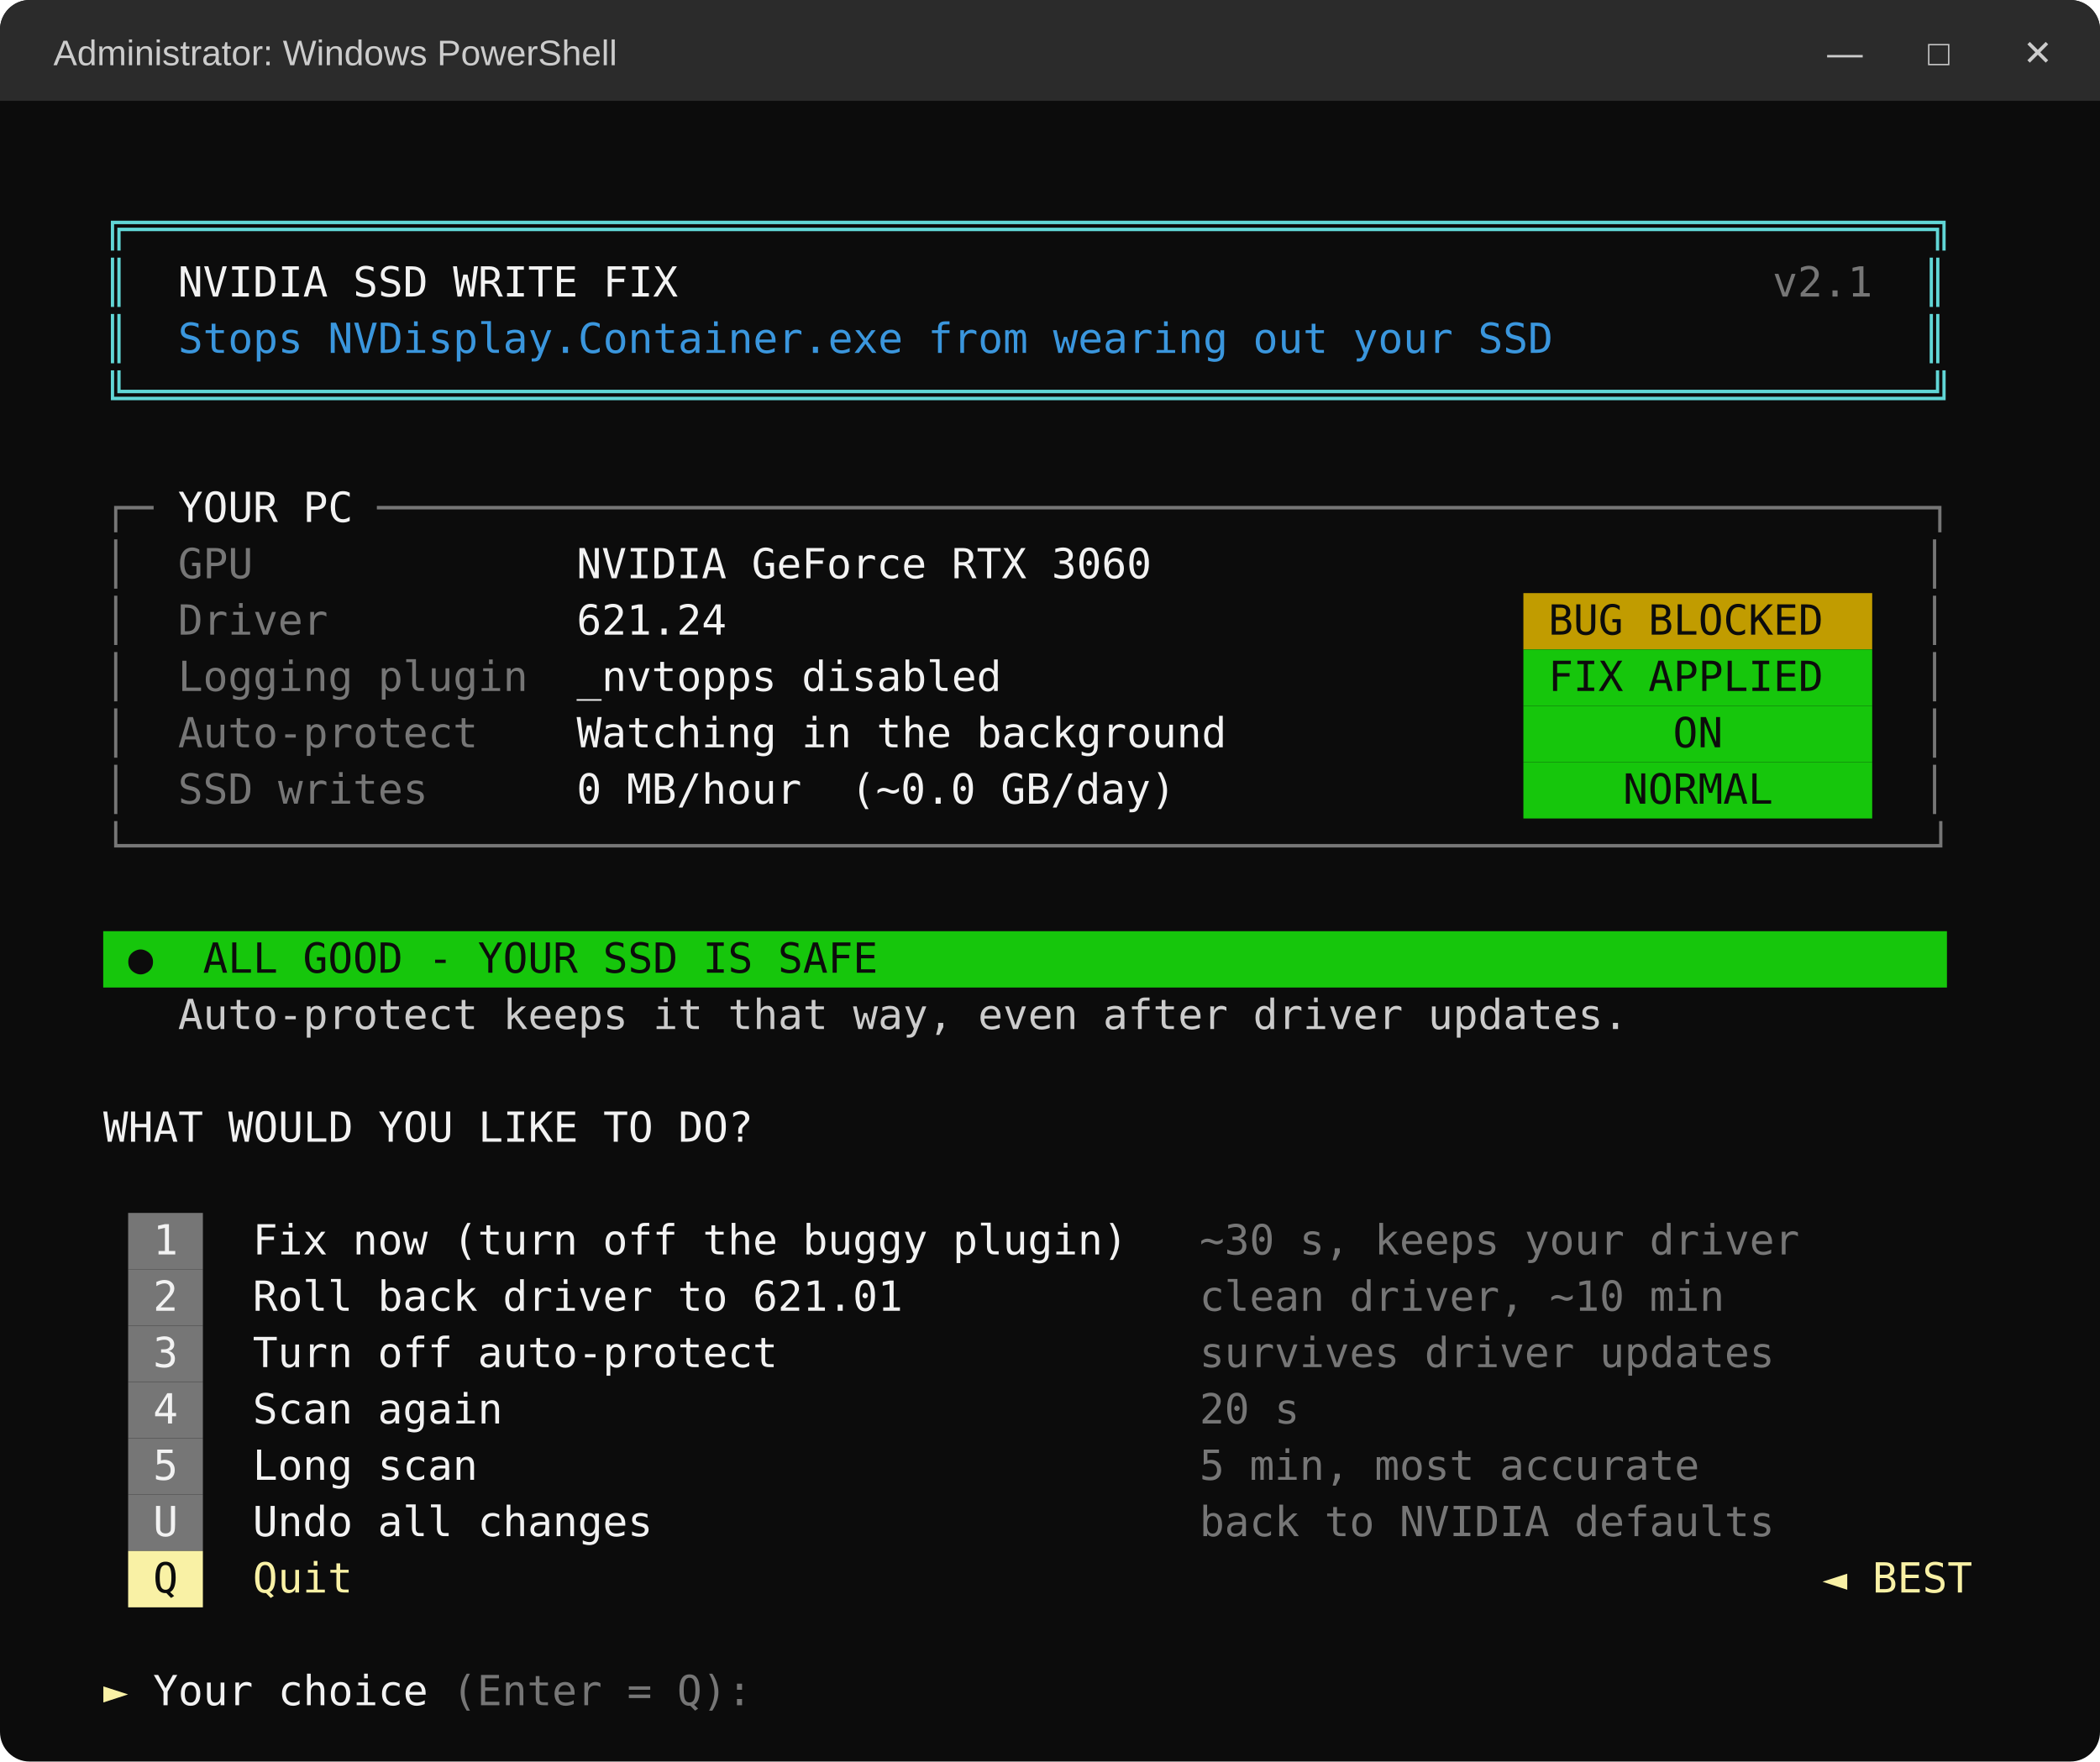
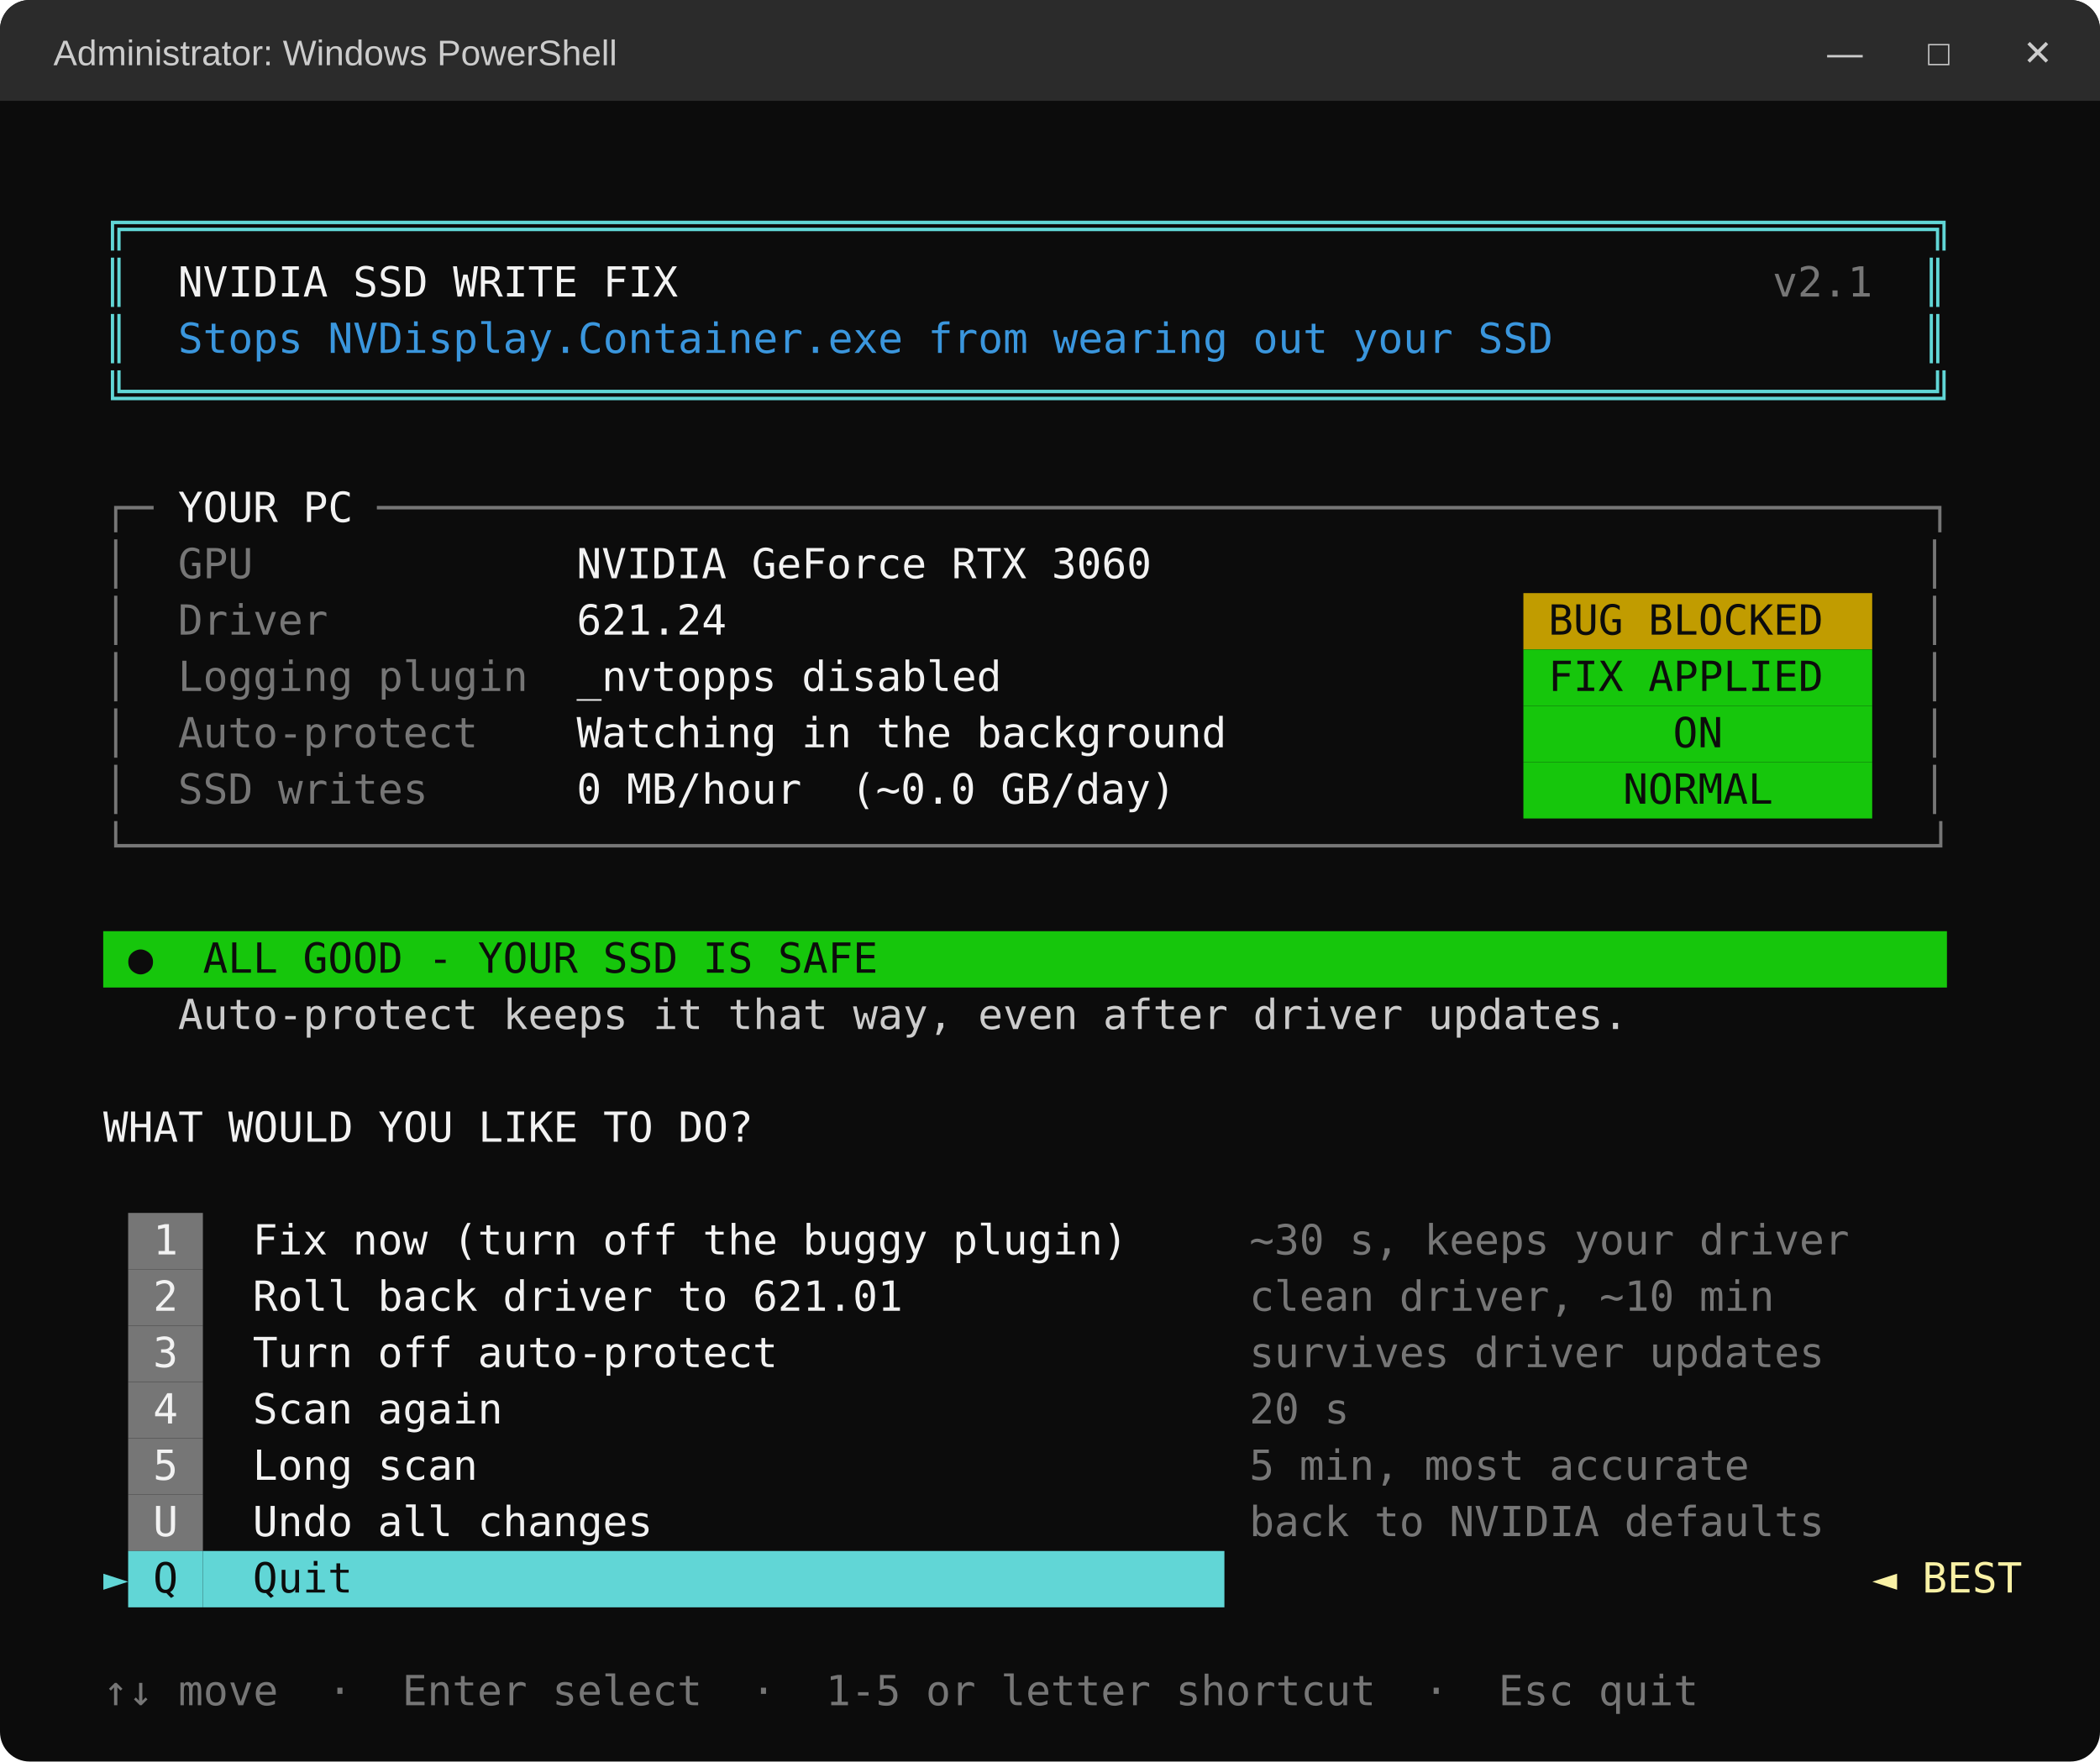
<svg xmlns="http://www.w3.org/2000/svg" width="708" height="594" viewBox="0 0 708 594">
  <rect width="708" height="594" rx="10" fill="#0C0C0C" />
  <path d="M0 10a10 10 0 0 1 10-10h688a10 10 0 0 1 10 10v24h-708 z" fill="#2B2B2B" />
  <g font-family="Segoe UI, Arial, sans-serif" font-size="12" fill="#CCCCCC">
    <text x="18" y="22">Administrator: Windows PowerShell</text>
    <text x="616" y="22">—</text>
    <text x="650" y="22">□</text>
    <text x="682" y="22">✕</text>
  </g>
  <g font-family="Cascadia Mono, Consolas, 'DejaVu Sans Mono', Menlo, monospace" font-size="14" xml:space="preserve">
    <text x="34.8" y="81" textLength="621.6" lengthAdjust="spacingAndGlyphs" fill="#61D6D6">╔════════════════════════════════════════════════════════════════════════╗</text>
    <text x="34.8" y="100" textLength="8.4" lengthAdjust="spacingAndGlyphs" fill="#61D6D6">║</text>
    <text x="60" y="100" textLength="168" lengthAdjust="spacingAndGlyphs" fill="#F2F2F2">NVIDIA SSD WRITE FIX</text>
    <text x="597.6" y="100" textLength="33.6" lengthAdjust="spacingAndGlyphs" fill="#767676">v2.1</text>
    <text x="648" y="100" textLength="8.4" lengthAdjust="spacingAndGlyphs" fill="#61D6D6">║</text>
    <text x="34.8" y="119" textLength="8.4" lengthAdjust="spacingAndGlyphs" fill="#61D6D6">║</text>
    <text x="60" y="119" textLength="462" lengthAdjust="spacingAndGlyphs" fill="#3A96DD">Stops NVDisplay.Container.exe from wearing out your SSD</text>
    <text x="648" y="119" textLength="8.4" lengthAdjust="spacingAndGlyphs" fill="#61D6D6">║</text>
    <text x="34.8" y="138" textLength="621.6" lengthAdjust="spacingAndGlyphs" fill="#61D6D6">╚════════════════════════════════════════════════════════════════════════╝</text>
    <text x="34.8" y="176" textLength="16.8" lengthAdjust="spacingAndGlyphs" fill="#767676">┌─</text>
    <text x="60" y="176" textLength="58.8" lengthAdjust="spacingAndGlyphs" fill="#F2F2F2">YOUR PC</text>
    <text x="127.2" y="176" textLength="529.2" lengthAdjust="spacingAndGlyphs" fill="#767676">──────────────────────────────────────────────────────────────┐</text>
    <text x="34.8" y="195" textLength="8.4" lengthAdjust="spacingAndGlyphs" fill="#767676">│</text>
    <text x="60" y="195" textLength="25.2" lengthAdjust="spacingAndGlyphs" fill="#767676">GPU</text>
    <text x="194.4" y="195" textLength="193.2" lengthAdjust="spacingAndGlyphs" fill="#F2F2F2">NVIDIA GeForce RTX 3060</text>
    <text x="648" y="195" textLength="8.4" lengthAdjust="spacingAndGlyphs" fill="#767676">│</text>
    <text x="34.8" y="214" textLength="8.4" lengthAdjust="spacingAndGlyphs" fill="#767676">│</text>
    <text x="60" y="214" textLength="50.4" lengthAdjust="spacingAndGlyphs" fill="#767676">Driver</text>
    <text x="194.4" y="214" textLength="50.4" lengthAdjust="spacingAndGlyphs" fill="#F2F2F2">621.24</text>
    <rect x="513.6" y="200" width="117.6" height="19" fill="#C19C00" />
    <text x="522" y="214" textLength="92.4" lengthAdjust="spacingAndGlyphs" fill="#0C0C0C">BUG BLOCKED</text>
    <text x="648" y="214" textLength="8.4" lengthAdjust="spacingAndGlyphs" fill="#767676">│</text>
    <text x="34.8" y="233" textLength="8.4" lengthAdjust="spacingAndGlyphs" fill="#767676">│</text>
    <text x="60" y="233" textLength="117.6" lengthAdjust="spacingAndGlyphs" fill="#767676">Logging plugin</text>
    <text x="194.4" y="233" textLength="142.8" lengthAdjust="spacingAndGlyphs" fill="#F2F2F2">_nvtopps disabled</text>
    <rect x="513.6" y="219" width="117.6" height="19" fill="#16C60C" />
    <text x="522" y="233" textLength="92.4" lengthAdjust="spacingAndGlyphs" fill="#0C0C0C">FIX APPLIED</text>
    <text x="648" y="233" textLength="8.4" lengthAdjust="spacingAndGlyphs" fill="#767676">│</text>
    <text x="34.8" y="252" textLength="8.4" lengthAdjust="spacingAndGlyphs" fill="#767676">│</text>
    <text x="60" y="252" textLength="100.8" lengthAdjust="spacingAndGlyphs" fill="#767676">Auto-protect</text>
    <text x="194.4" y="252" textLength="218.4" lengthAdjust="spacingAndGlyphs" fill="#F2F2F2">Watching in the background</text>
    <rect x="513.6" y="238" width="117.6" height="19" fill="#16C60C" />
    <text x="564" y="252" textLength="16.8" lengthAdjust="spacingAndGlyphs" fill="#0C0C0C">ON</text>
    <text x="648" y="252" textLength="8.4" lengthAdjust="spacingAndGlyphs" fill="#767676">│</text>
    <text x="34.8" y="271" textLength="8.4" lengthAdjust="spacingAndGlyphs" fill="#767676">│</text>
    <text x="60" y="271" textLength="84" lengthAdjust="spacingAndGlyphs" fill="#767676">SSD writes</text>
    <text x="194.4" y="271" textLength="75.6" lengthAdjust="spacingAndGlyphs" fill="#F2F2F2">0 MB/hour</text>
    <text x="286.8" y="271" textLength="109.2" lengthAdjust="spacingAndGlyphs" fill="#F2F2F2">(~0.0 GB/day)</text>
    <rect x="513.6" y="257" width="117.6" height="19" fill="#16C60C" />
    <text x="547.2" y="271" textLength="50.4" lengthAdjust="spacingAndGlyphs" fill="#0C0C0C">NORMAL</text>
    <text x="648" y="271" textLength="8.4" lengthAdjust="spacingAndGlyphs" fill="#767676">│</text>
    <text x="34.8" y="290" textLength="621.6" lengthAdjust="spacingAndGlyphs" fill="#767676">└────────────────────────────────────────────────────────────────────────┘</text>
    <rect x="34.8" y="314" width="621.6" height="19" fill="#16C60C" />
    <text x="43.2" y="328" textLength="8.4" lengthAdjust="spacingAndGlyphs" fill="#0C0C0C">●</text>
    <text x="68.4" y="328" textLength="226.8" lengthAdjust="spacingAndGlyphs" fill="#0C0C0C">ALL GOOD - YOUR SSD IS SAFE</text>
    <text x="60" y="347" textLength="487.2" lengthAdjust="spacingAndGlyphs" fill="#CCCCCC">Auto-protect keeps it that way, even after driver updates.</text>
    <text x="34.8" y="385" textLength="218.4" lengthAdjust="spacingAndGlyphs" fill="#F2F2F2">WHAT WOULD YOU LIKE TO DO?</text>
    <rect x="43.2" y="409" width="25.2" height="19" fill="#767676" />
    <text x="51.6" y="423" textLength="8.4" lengthAdjust="spacingAndGlyphs" fill="#F2F2F2">1</text>
    <text x="85.2" y="423" textLength="294" lengthAdjust="spacingAndGlyphs" fill="#F2F2F2">Fix now (turn off the buggy plugin)</text>
-     <text x="404.4" y="423" textLength="201.6" lengthAdjust="spacingAndGlyphs" fill="#767676">~30 s, keeps your driver</text>
+     <text x="421.2" y="423" textLength="201.6" lengthAdjust="spacingAndGlyphs" fill="#767676">~30 s, keeps your driver</text>
    <rect x="43.2" y="428" width="25.2" height="19" fill="#767676" />
    <text x="51.6" y="442" textLength="8.4" lengthAdjust="spacingAndGlyphs" fill="#F2F2F2">2</text>
    <text x="85.2" y="442" textLength="218.4" lengthAdjust="spacingAndGlyphs" fill="#F2F2F2">Roll back driver to 621.01</text>
-     <text x="404.4" y="442" textLength="176.4" lengthAdjust="spacingAndGlyphs" fill="#767676">clean driver, ~10 min</text>
+     <text x="421.2" y="442" textLength="176.4" lengthAdjust="spacingAndGlyphs" fill="#767676">clean driver, ~10 min</text>
    <rect x="43.2" y="447" width="25.2" height="19" fill="#767676" />
    <text x="51.6" y="461" textLength="8.4" lengthAdjust="spacingAndGlyphs" fill="#F2F2F2">3</text>
    <text x="85.2" y="461" textLength="176.4" lengthAdjust="spacingAndGlyphs" fill="#F2F2F2">Turn off auto-protect</text>
-     <text x="404.4" y="461" textLength="193.2" lengthAdjust="spacingAndGlyphs" fill="#767676">survives driver updates</text>
+     <text x="421.2" y="461" textLength="193.2" lengthAdjust="spacingAndGlyphs" fill="#767676">survives driver updates</text>
    <rect x="43.2" y="466" width="25.2" height="19" fill="#767676" />
    <text x="51.6" y="480" textLength="8.4" lengthAdjust="spacingAndGlyphs" fill="#F2F2F2">4</text>
    <text x="85.2" y="480" textLength="84" lengthAdjust="spacingAndGlyphs" fill="#F2F2F2">Scan again</text>
-     <text x="404.4" y="480" textLength="33.6" lengthAdjust="spacingAndGlyphs" fill="#767676">20 s</text>
+     <text x="421.2" y="480" textLength="33.6" lengthAdjust="spacingAndGlyphs" fill="#767676">20 s</text>
    <rect x="43.2" y="485" width="25.2" height="19" fill="#767676" />
    <text x="51.6" y="499" textLength="8.4" lengthAdjust="spacingAndGlyphs" fill="#F2F2F2">5</text>
    <text x="85.2" y="499" textLength="75.6" lengthAdjust="spacingAndGlyphs" fill="#F2F2F2">Long scan</text>
-     <text x="404.4" y="499" textLength="168" lengthAdjust="spacingAndGlyphs" fill="#767676">5 min, most accurate</text>
+     <text x="421.2" y="499" textLength="168" lengthAdjust="spacingAndGlyphs" fill="#767676">5 min, most accurate</text>
    <rect x="43.2" y="504" width="25.2" height="19" fill="#767676" />
    <text x="51.6" y="518" textLength="8.4" lengthAdjust="spacingAndGlyphs" fill="#F2F2F2">U</text>
    <text x="85.2" y="518" textLength="134.4" lengthAdjust="spacingAndGlyphs" fill="#F2F2F2">Undo all changes</text>
-     <text x="404.4" y="518" textLength="193.2" lengthAdjust="spacingAndGlyphs" fill="#767676">back to NVIDIA defaults</text>
-     <rect x="43.2" y="523" width="25.2" height="19" fill="#F9F1A5" />
+     <text x="421.2" y="518" textLength="193.2" lengthAdjust="spacingAndGlyphs" fill="#767676">back to NVIDIA defaults</text>
+     <text x="34.8" y="537" textLength="8.4" lengthAdjust="spacingAndGlyphs" fill="#61D6D6">►</text>
+     <rect x="43.2" y="523" width="25.2" height="19" fill="#61D6D6" />
    <text x="51.6" y="537" textLength="8.4" lengthAdjust="spacingAndGlyphs" fill="#0C0C0C">Q</text>
-     <text x="85.2" y="537" textLength="33.6" lengthAdjust="spacingAndGlyphs" fill="#F9F1A5">Quit</text>
-     <text x="614.4" y="537" textLength="50.4" lengthAdjust="spacingAndGlyphs" fill="#F9F1A5">◄ BEST</text>
-     <text x="34.8" y="575" textLength="8.4" lengthAdjust="spacingAndGlyphs" fill="#F9F1A5">►</text>
-     <text x="51.6" y="575" textLength="92.4" lengthAdjust="spacingAndGlyphs" fill="#F2F2F2">Your choice</text>
-     <text x="152.4" y="575" textLength="100.8" lengthAdjust="spacingAndGlyphs" fill="#767676">(Enter = Q):</text>
+     <rect x="68.4" y="523" width="344.4" height="19" fill="#61D6D6" />
+     <text x="85.2" y="537" textLength="33.6" lengthAdjust="spacingAndGlyphs" fill="#0C0C0C">Quit</text>
+     <text x="631.2" y="537" textLength="50.4" lengthAdjust="spacingAndGlyphs" fill="#F9F1A5">◄ BEST</text>
+     <text x="34.8" y="575" textLength="58.8" lengthAdjust="spacingAndGlyphs" fill="#767676">↑↓ move</text>
+     <text x="110.4" y="575" textLength="8.4" lengthAdjust="spacingAndGlyphs" fill="#767676">·</text>
+     <text x="135.6" y="575" textLength="100.8" lengthAdjust="spacingAndGlyphs" fill="#767676">Enter select</text>
+     <text x="253.2" y="575" textLength="8.4" lengthAdjust="spacingAndGlyphs" fill="#767676">·</text>
+     <text x="278.4" y="575" textLength="184.8" lengthAdjust="spacingAndGlyphs" fill="#767676">1-5 or letter shortcut</text>
+     <text x="480" y="575" textLength="8.4" lengthAdjust="spacingAndGlyphs" fill="#767676">·</text>
+     <text x="505.2" y="575" textLength="67.2" lengthAdjust="spacingAndGlyphs" fill="#767676">Esc quit</text>
  </g>
</svg>
